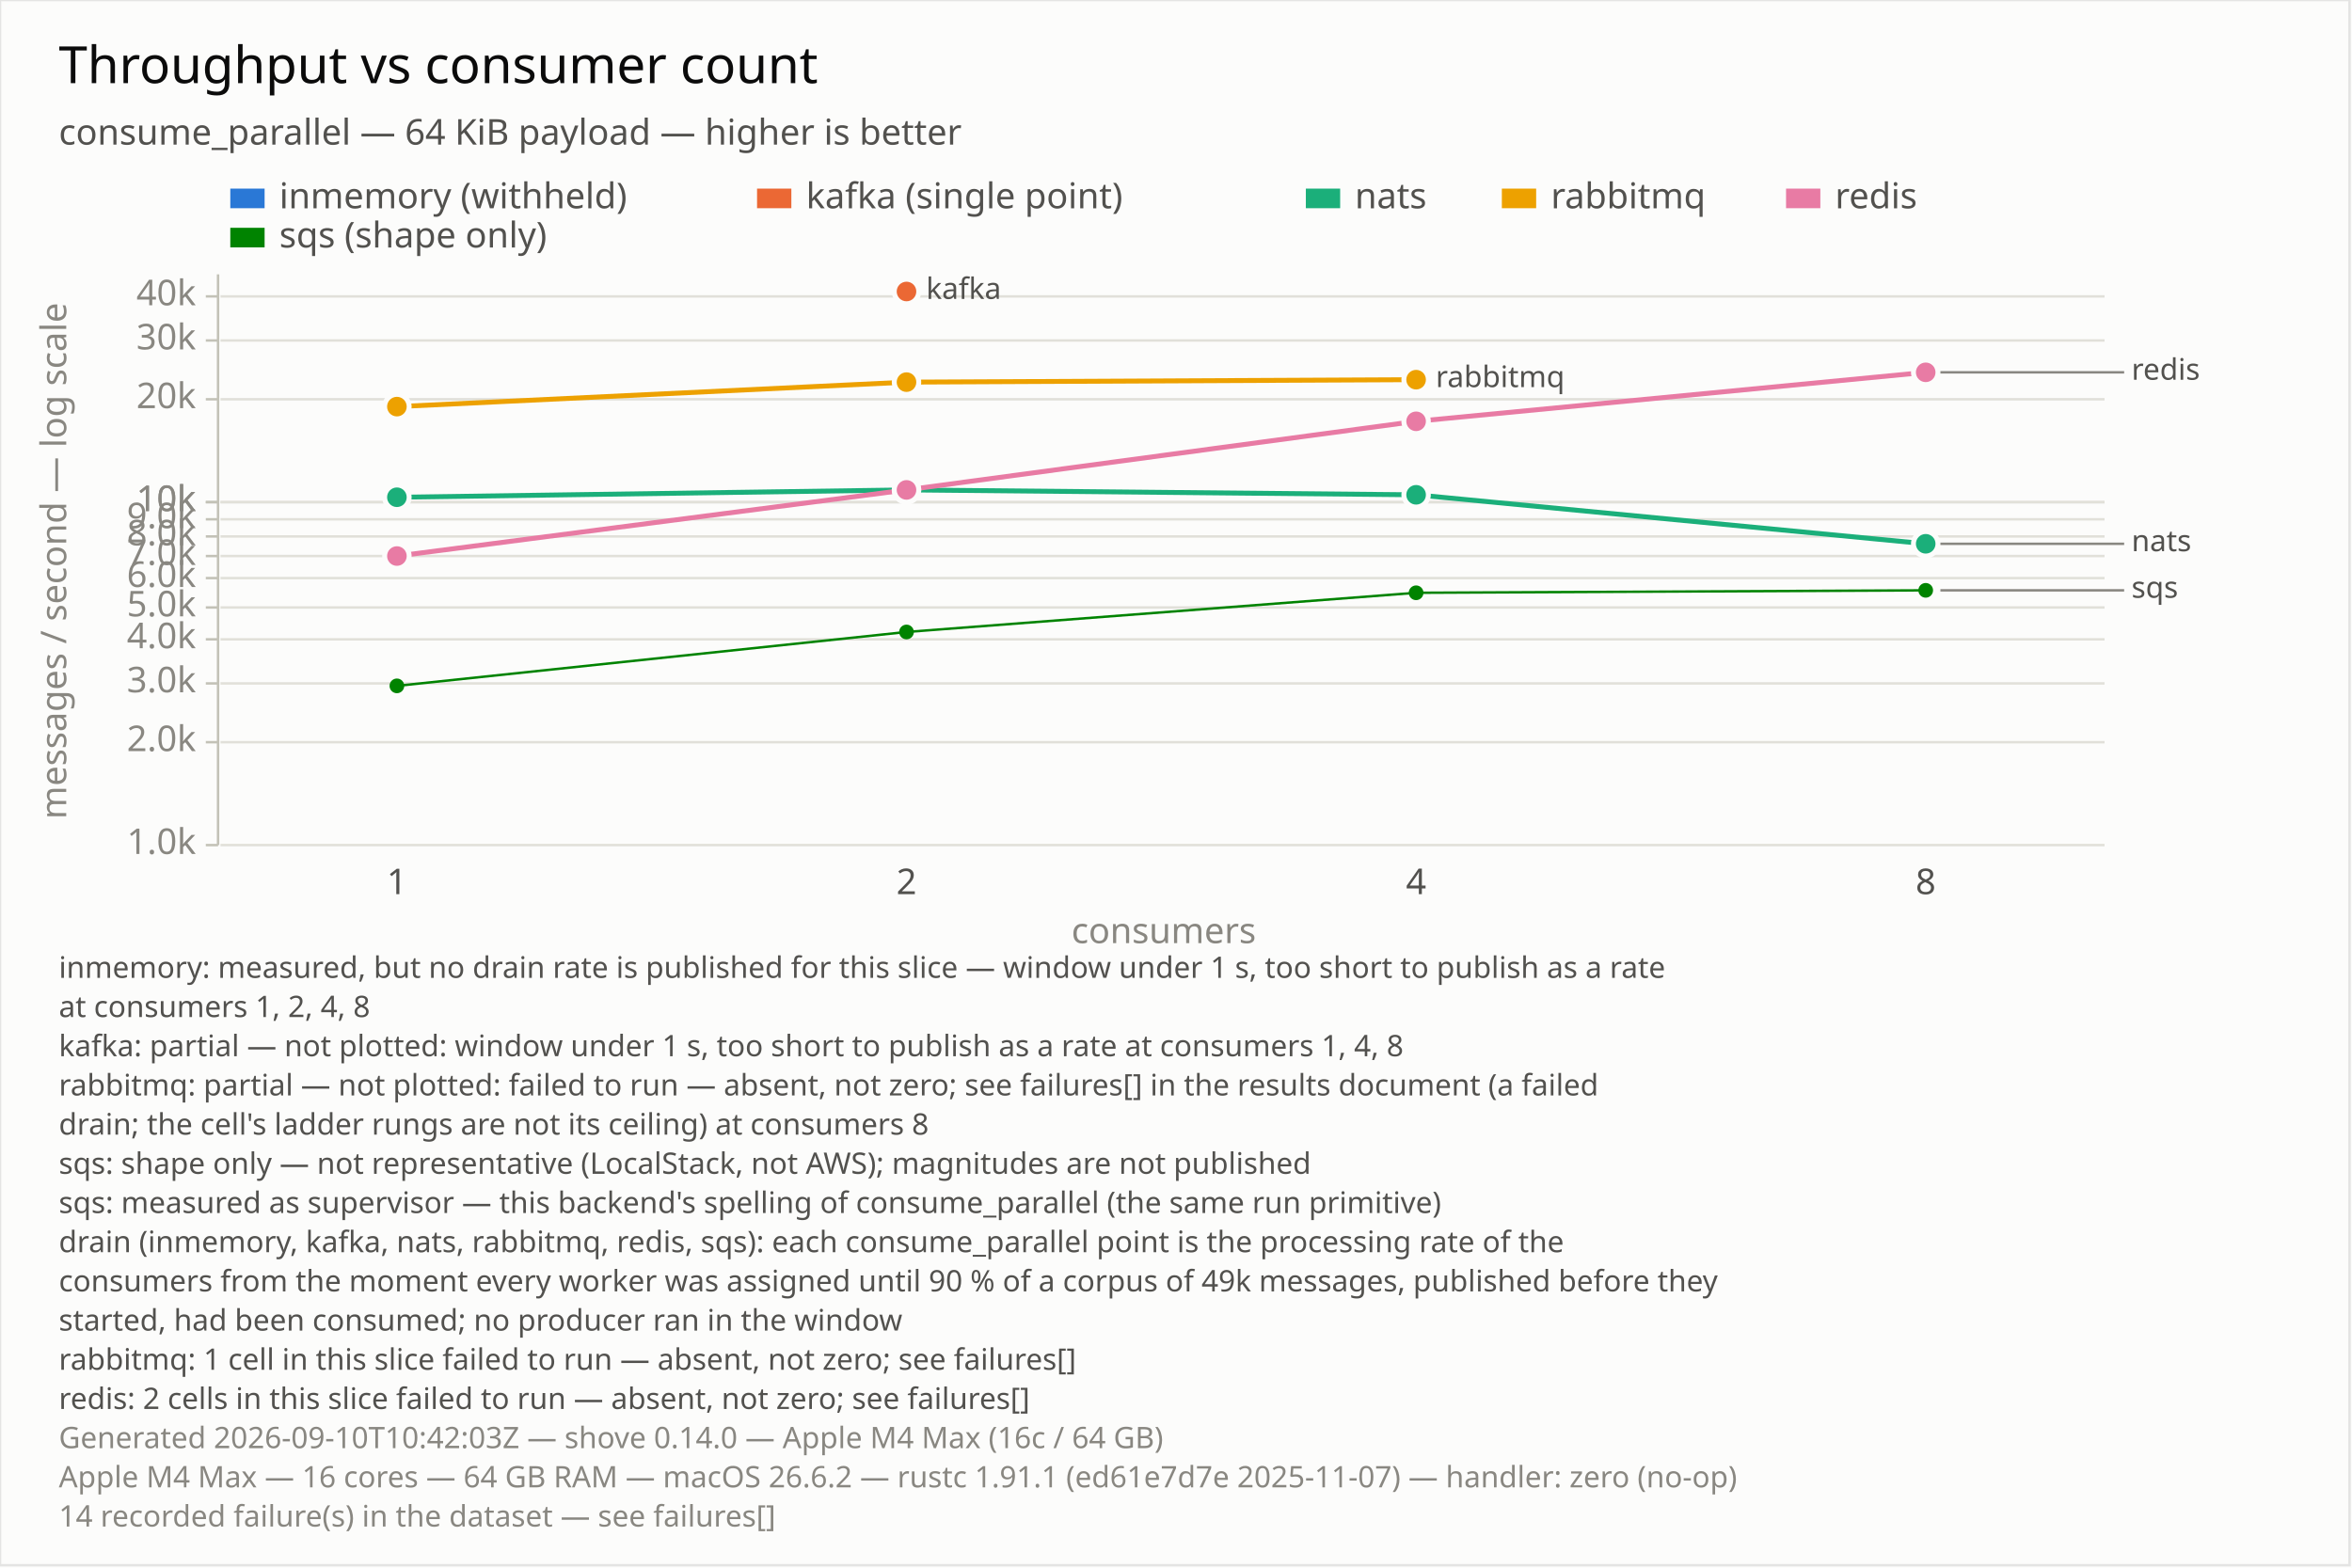
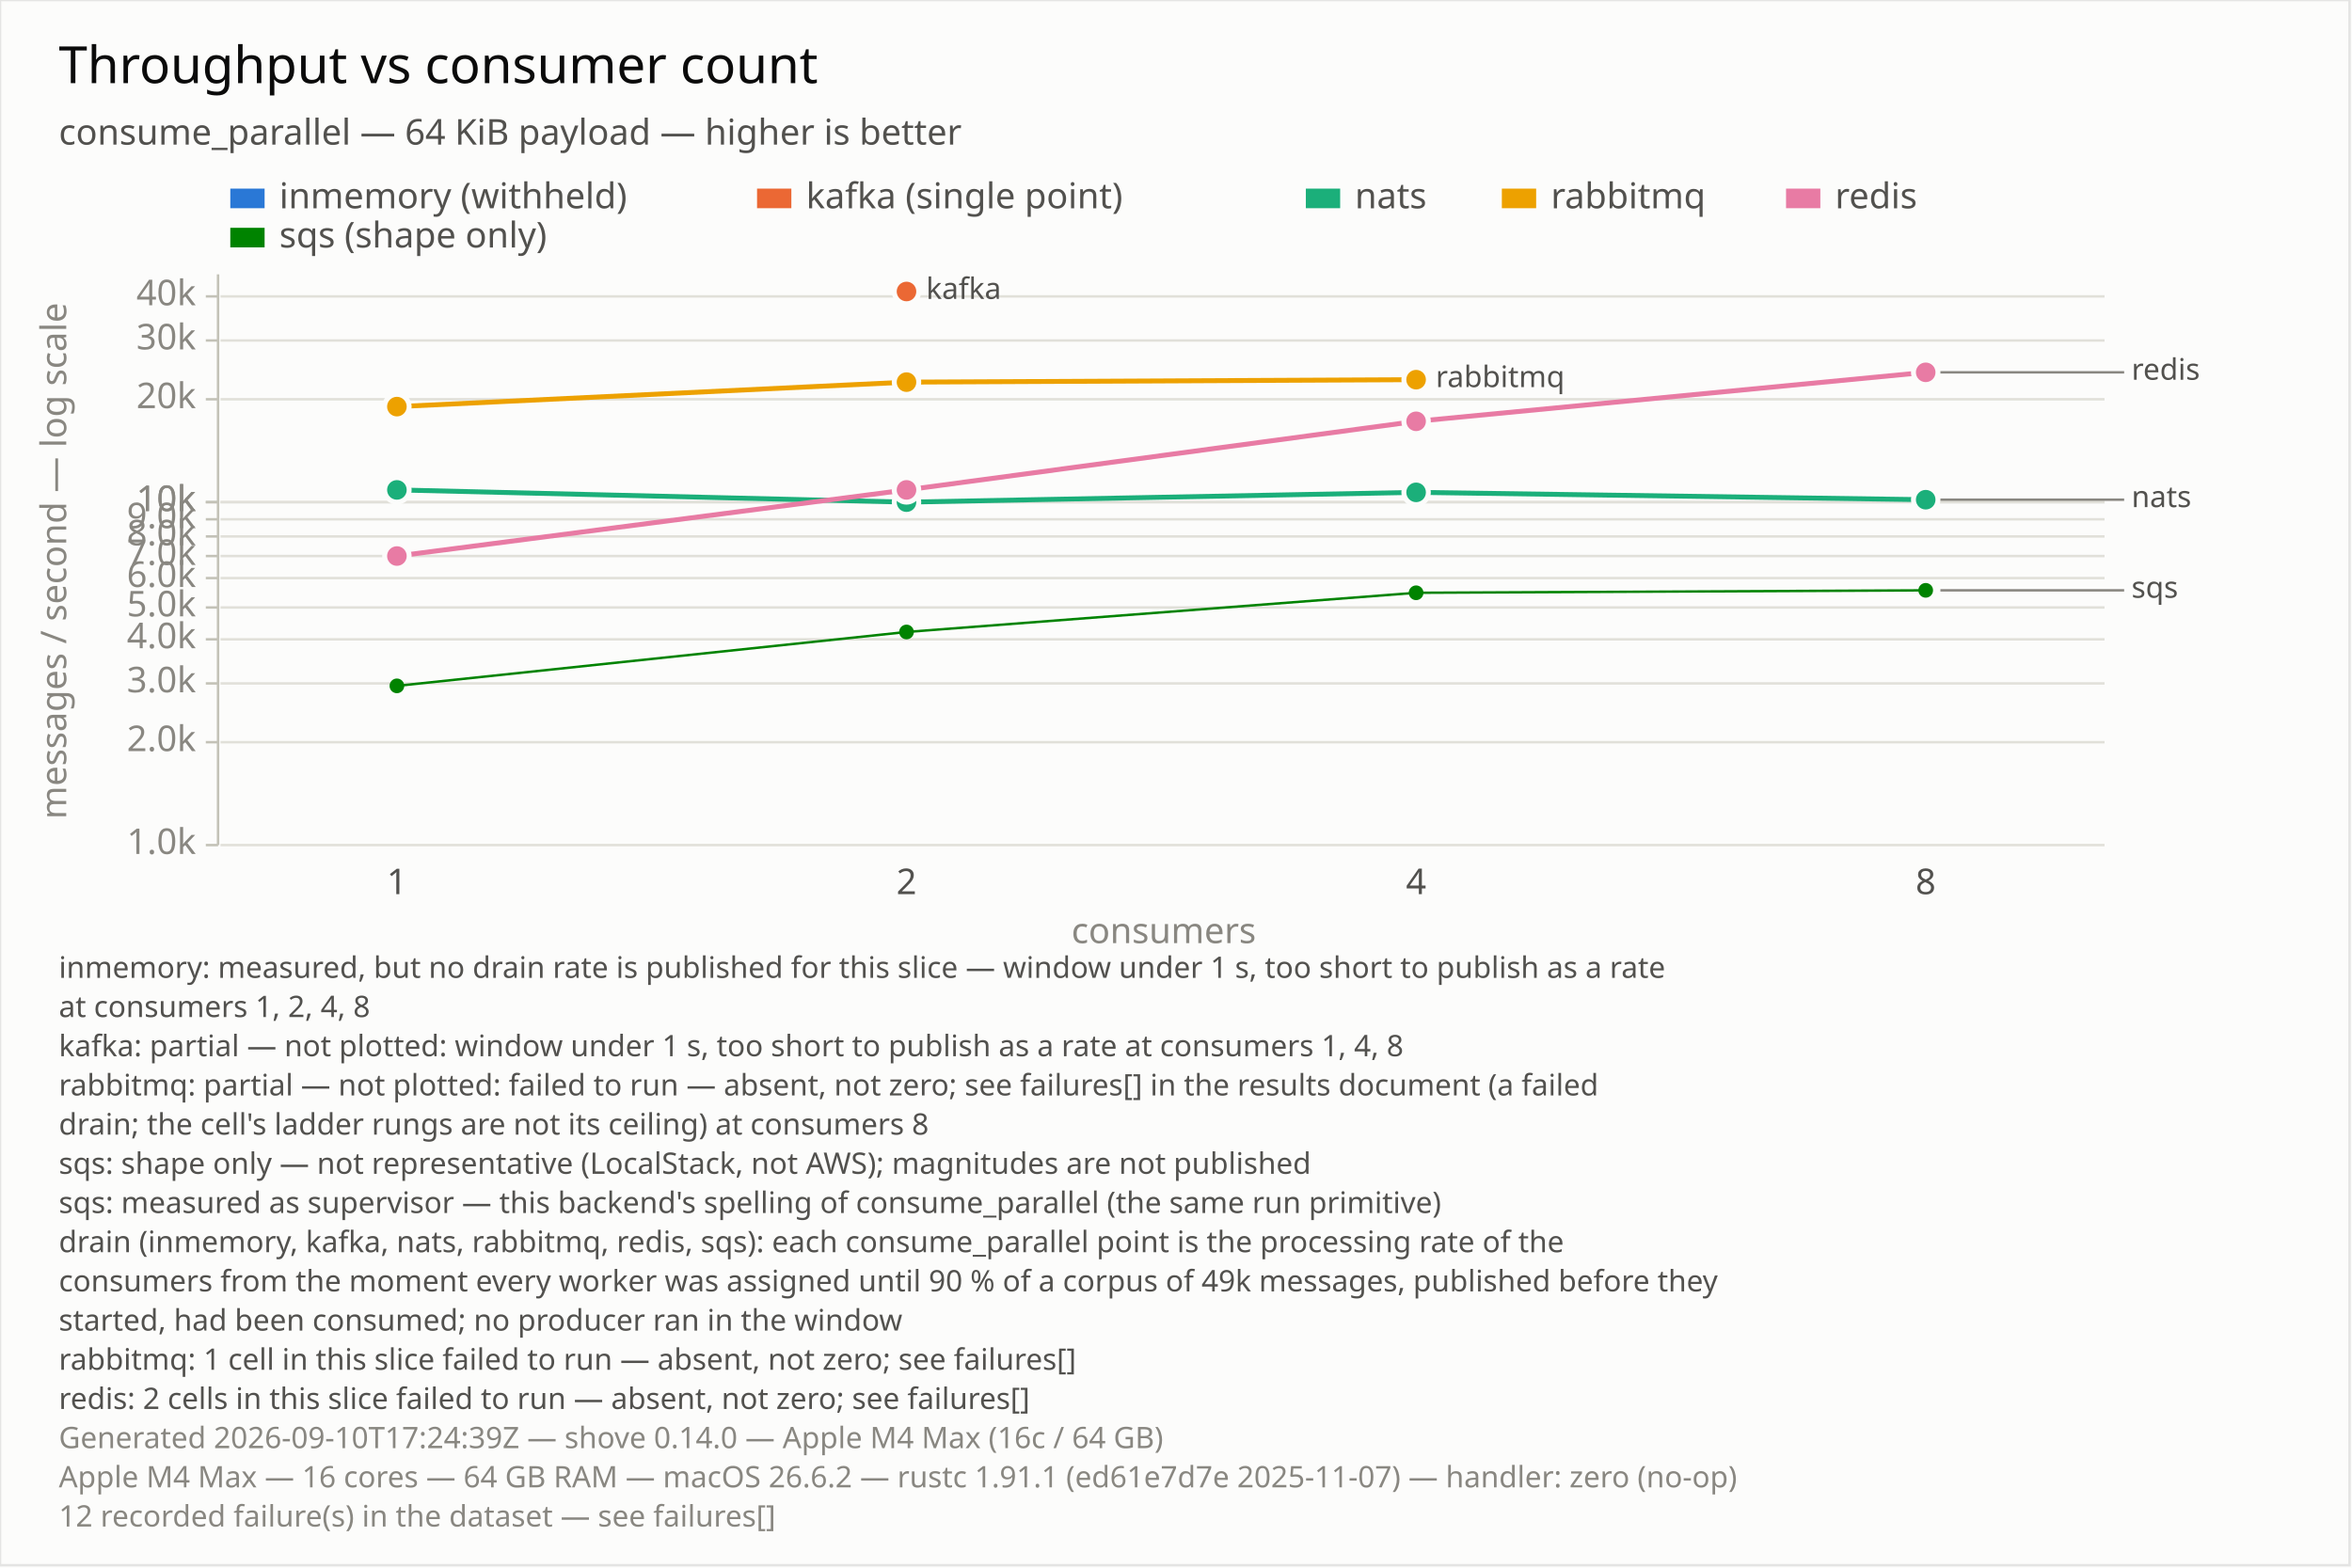
<svg xmlns="http://www.w3.org/2000/svg" width="960" height="640" viewBox="0 0 960 640">
  <rect x="0" y="0" width="960" height="640" opacity="1" fill="#FCFCFB" stroke="none" />
  <rect x="0" y="0" width="959" height="639" opacity="0.1" fill="none" stroke="#0B0B0B" />
  <text x="24" y="18" dy="0.76em" text-anchor="start" font-family="sans-serif" font-size="20.968" opacity="1" fill="#0B0B0B">
Throughput vs consumer count
</text>
  <text x="24" y="48" dy="0.76em" text-anchor="start" font-family="sans-serif" font-size="14.516" opacity="1" fill="#52514E">
consume_parallel — 64 KiB payload — higher is better
</text>
  <text x="24" y="390" dy="0.76em" text-anchor="start" font-family="sans-serif" font-size="12.097" opacity="1" fill="#52514E">
inmemory: measured, but no drain rate is published for this slice — window under 1 s, too short to publish as a rate
</text>
  <text x="24" y="406" dy="0.76em" text-anchor="start" font-family="sans-serif" font-size="12.097" opacity="1" fill="#52514E">
at consumers 1, 2, 4, 8
</text>
  <text x="24" y="422" dy="0.76em" text-anchor="start" font-family="sans-serif" font-size="12.097" opacity="1" fill="#52514E">
kafka: partial — not plotted: window under 1 s, too short to publish as a rate at consumers 1, 4, 8
</text>
  <text x="24" y="438" dy="0.76em" text-anchor="start" font-family="sans-serif" font-size="12.097" opacity="1" fill="#52514E">
rabbitmq: partial — not plotted: failed to run — absent, not zero; see failures[] in the results document (a failed
</text>
  <text x="24" y="454" dy="0.76em" text-anchor="start" font-family="sans-serif" font-size="12.097" opacity="1" fill="#52514E">
drain; the cell's ladder rungs are not its ceiling) at consumers 8
</text>
  <text x="24" y="470" dy="0.76em" text-anchor="start" font-family="sans-serif" font-size="12.097" opacity="1" fill="#52514E">
sqs: shape only — not representative (LocalStack, not AWS); magnitudes are not published
</text>
  <text x="24" y="486" dy="0.76em" text-anchor="start" font-family="sans-serif" font-size="12.097" opacity="1" fill="#52514E">
sqs: measured as supervisor — this backend's spelling of consume_parallel (the same run primitive)
</text>
  <text x="24" y="502" dy="0.76em" text-anchor="start" font-family="sans-serif" font-size="12.097" opacity="1" fill="#52514E">
drain (inmemory, kafka, nats, rabbitmq, redis, sqs): each consume_parallel point is the processing rate of the
</text>
  <text x="24" y="518" dy="0.76em" text-anchor="start" font-family="sans-serif" font-size="12.097" opacity="1" fill="#52514E">
consumers from the moment every worker was assigned until 90 % of a corpus of 49k messages, published before they
</text>
  <text x="24" y="534" dy="0.76em" text-anchor="start" font-family="sans-serif" font-size="12.097" opacity="1" fill="#52514E">
started, had been consumed; no producer ran in the window
</text>
  <text x="24" y="550" dy="0.76em" text-anchor="start" font-family="sans-serif" font-size="12.097" opacity="1" fill="#52514E">
rabbitmq: 1 cell in this slice failed to run — absent, not zero; see failures[]
</text>
  <text x="24" y="566" dy="0.76em" text-anchor="start" font-family="sans-serif" font-size="12.097" opacity="1" fill="#52514E">
redis: 2 cells in this slice failed to run — absent, not zero; see failures[]
</text>
  <text x="24" y="582" dy="0.76em" text-anchor="start" font-family="sans-serif" font-size="12.097" opacity="1" fill="#898781">
- Generated 2026-09-10T10:42:03Z — shove 0.14.0 — Apple M4 Max (16c / 64 GB)
+ Generated 2026-09-10T17:24:39Z — shove 0.14.0 — Apple M4 Max (16c / 64 GB)
</text>
  <text x="24" y="598" dy="0.76em" text-anchor="start" font-family="sans-serif" font-size="12.097" opacity="1" fill="#898781">
Apple M4 Max — 16 cores — 64 GB RAM — macOS 26.6.2 — rustc 1.91.1 (ed61e7d7e 2025-11-07) — handler: zero (no-op)
</text>
  <text x="24" y="614" dy="0.76em" text-anchor="start" font-family="sans-serif" font-size="12.097" opacity="1" fill="#898781">
- 14 recorded failure(s) in the dataset — see failures[]
+ 12 recorded failure(s) in the dataset — see failures[]
</text>
  <text x="16" y="229" dy="0.76em" text-anchor="middle" font-family="sans-serif" font-size="14.516" opacity="1" fill="#898781" transform="rotate(270, 16, 229)">
messages / second — log scale
</text>
  <line opacity="1" stroke="#E1E0D9" stroke-width="1" x1="90" y1="345" x2="859" y2="345" />
  <line opacity="1" stroke="#E1E0D9" stroke-width="1" x1="90" y1="303" x2="859" y2="303" />
  <line opacity="1" stroke="#E1E0D9" stroke-width="1" x1="90" y1="279" x2="859" y2="279" />
  <line opacity="1" stroke="#E1E0D9" stroke-width="1" x1="90" y1="261" x2="859" y2="261" />
  <line opacity="1" stroke="#E1E0D9" stroke-width="1" x1="90" y1="248" x2="859" y2="248" />
  <line opacity="1" stroke="#E1E0D9" stroke-width="1" x1="90" y1="236" x2="859" y2="236" />
  <line opacity="1" stroke="#E1E0D9" stroke-width="1" x1="90" y1="227" x2="859" y2="227" />
  <line opacity="1" stroke="#E1E0D9" stroke-width="1" x1="90" y1="219" x2="859" y2="219" />
  <line opacity="1" stroke="#E1E0D9" stroke-width="1" x1="90" y1="212" x2="859" y2="212" />
  <line opacity="1" stroke="#E1E0D9" stroke-width="1" x1="90" y1="205" x2="859" y2="205" />
  <line opacity="1" stroke="#E1E0D9" stroke-width="1" x1="90" y1="205" x2="859" y2="205" />
  <line opacity="1" stroke="#E1E0D9" stroke-width="1" x1="90" y1="163" x2="859" y2="163" />
  <line opacity="1" stroke="#E1E0D9" stroke-width="1" x1="90" y1="139" x2="859" y2="139" />
  <line opacity="1" stroke="#E1E0D9" stroke-width="1" x1="90" y1="121" x2="859" y2="121" />
  <polyline fill="none" opacity="1" stroke="#C3C2B7" stroke-width="1" points="89,112 89,345 " />
  <text x="80" y="345" dy="0.5ex" text-anchor="end" font-family="sans-serif" font-size="14.516" opacity="1" fill="#898781">
1.0k
</text>
  <polyline fill="none" opacity="1" stroke="#C3C2B7" stroke-width="1" points="84,345 89,345 " />
  <text x="80" y="303" dy="0.5ex" text-anchor="end" font-family="sans-serif" font-size="14.516" opacity="1" fill="#898781">
2.0k
</text>
  <polyline fill="none" opacity="1" stroke="#C3C2B7" stroke-width="1" points="84,303 89,303 " />
  <text x="80" y="279" dy="0.5ex" text-anchor="end" font-family="sans-serif" font-size="14.516" opacity="1" fill="#898781">
3.0k
</text>
  <polyline fill="none" opacity="1" stroke="#C3C2B7" stroke-width="1" points="84,279 89,279 " />
  <text x="80" y="261" dy="0.5ex" text-anchor="end" font-family="sans-serif" font-size="14.516" opacity="1" fill="#898781">
4.0k
</text>
  <polyline fill="none" opacity="1" stroke="#C3C2B7" stroke-width="1" points="84,261 89,261 " />
  <text x="80" y="248" dy="0.5ex" text-anchor="end" font-family="sans-serif" font-size="14.516" opacity="1" fill="#898781">
5.0k
</text>
  <polyline fill="none" opacity="1" stroke="#C3C2B7" stroke-width="1" points="84,248 89,248 " />
  <text x="80" y="236" dy="0.5ex" text-anchor="end" font-family="sans-serif" font-size="14.516" opacity="1" fill="#898781">
6.0k
</text>
  <polyline fill="none" opacity="1" stroke="#C3C2B7" stroke-width="1" points="84,236 89,236 " />
  <text x="80" y="227" dy="0.5ex" text-anchor="end" font-family="sans-serif" font-size="14.516" opacity="1" fill="#898781">
7.0k
</text>
  <polyline fill="none" opacity="1" stroke="#C3C2B7" stroke-width="1" points="84,227 89,227 " />
  <text x="80" y="219" dy="0.5ex" text-anchor="end" font-family="sans-serif" font-size="14.516" opacity="1" fill="#898781">
8.0k
</text>
  <polyline fill="none" opacity="1" stroke="#C3C2B7" stroke-width="1" points="84,219 89,219 " />
  <text x="80" y="212" dy="0.5ex" text-anchor="end" font-family="sans-serif" font-size="14.516" opacity="1" fill="#898781">
9.0k
</text>
  <polyline fill="none" opacity="1" stroke="#C3C2B7" stroke-width="1" points="84,212 89,212 " />
  <text x="80" y="205" dy="0.5ex" text-anchor="end" font-family="sans-serif" font-size="14.516" opacity="1" fill="#898781">
10k
</text>
  <polyline fill="none" opacity="1" stroke="#C3C2B7" stroke-width="1" points="84,205 89,205 " />
  <text x="80" y="205" dy="0.5ex" text-anchor="end" font-family="sans-serif" font-size="14.516" opacity="1" fill="#898781">
10k
</text>
  <polyline fill="none" opacity="1" stroke="#C3C2B7" stroke-width="1" points="84,205 89,205 " />
  <text x="80" y="163" dy="0.5ex" text-anchor="end" font-family="sans-serif" font-size="14.516" opacity="1" fill="#898781">
20k
</text>
  <polyline fill="none" opacity="1" stroke="#C3C2B7" stroke-width="1" points="84,163 89,163 " />
  <text x="80" y="139" dy="0.5ex" text-anchor="end" font-family="sans-serif" font-size="14.516" opacity="1" fill="#898781">
30k
</text>
  <polyline fill="none" opacity="1" stroke="#C3C2B7" stroke-width="1" points="84,139 89,139 " />
  <text x="80" y="121" dy="0.5ex" text-anchor="end" font-family="sans-serif" font-size="14.516" opacity="1" fill="#898781">
40k
</text>
  <polyline fill="none" opacity="1" stroke="#C3C2B7" stroke-width="1" points="84,121 89,121 " />
  <polyline fill="none" opacity="1" stroke="#EB6834" stroke-width="2" points="370,119 " />
-   <polyline fill="none" opacity="1" stroke="#1BAF7A" stroke-width="2" points="162,203 370,200 578,202 786,222 " />
+   <polyline fill="none" opacity="1" stroke="#1BAF7A" stroke-width="2" points="162,200 370,205 578,201 786,204 " />
  <polyline fill="none" opacity="1" stroke="#EDA100" stroke-width="2" points="162,166 370,156 578,155 " />
  <polyline fill="none" opacity="1" stroke="#E87BA4" stroke-width="2" points="162,227 370,200 578,172 786,152 " />
  <polyline fill="none" opacity="1" stroke="#008300" stroke-width="1" points="162,280 370,258 578,242 786,241 " />
  <circle cx="370" cy="119" r="6" opacity="1" fill="#FCFCFB" stroke="none" stroke-width="0" />
  <circle cx="370" cy="119" r="4" opacity="1" fill="#EB6834" stroke="none" stroke-width="0" />
-   <circle cx="162" cy="203" r="6" opacity="1" fill="#FCFCFB" stroke="none" stroke-width="0" />
-   <circle cx="162" cy="203" r="4" opacity="1" fill="#1BAF7A" stroke="none" stroke-width="0" />
-   <circle cx="370" cy="200" r="6" opacity="1" fill="#FCFCFB" stroke="none" stroke-width="0" />
-   <circle cx="370" cy="200" r="4" opacity="1" fill="#1BAF7A" stroke="none" stroke-width="0" />
-   <circle cx="578" cy="202" r="6" opacity="1" fill="#FCFCFB" stroke="none" stroke-width="0" />
-   <circle cx="578" cy="202" r="4" opacity="1" fill="#1BAF7A" stroke="none" stroke-width="0" />
-   <circle cx="786" cy="222" r="6" opacity="1" fill="#FCFCFB" stroke="none" stroke-width="0" />
-   <circle cx="786" cy="222" r="4" opacity="1" fill="#1BAF7A" stroke="none" stroke-width="0" />
+   <circle cx="162" cy="200" r="6" opacity="1" fill="#FCFCFB" stroke="none" stroke-width="0" />
+   <circle cx="162" cy="200" r="4" opacity="1" fill="#1BAF7A" stroke="none" stroke-width="0" />
+   <circle cx="370" cy="205" r="6" opacity="1" fill="#FCFCFB" stroke="none" stroke-width="0" />
+   <circle cx="370" cy="205" r="4" opacity="1" fill="#1BAF7A" stroke="none" stroke-width="0" />
+   <circle cx="578" cy="201" r="6" opacity="1" fill="#FCFCFB" stroke="none" stroke-width="0" />
+   <circle cx="578" cy="201" r="4" opacity="1" fill="#1BAF7A" stroke="none" stroke-width="0" />
+   <circle cx="786" cy="204" r="6" opacity="1" fill="#FCFCFB" stroke="none" stroke-width="0" />
+   <circle cx="786" cy="204" r="4" opacity="1" fill="#1BAF7A" stroke="none" stroke-width="0" />
  <circle cx="162" cy="166" r="6" opacity="1" fill="#FCFCFB" stroke="none" stroke-width="0" />
  <circle cx="162" cy="166" r="4" opacity="1" fill="#EDA100" stroke="none" stroke-width="0" />
  <circle cx="370" cy="156" r="6" opacity="1" fill="#FCFCFB" stroke="none" stroke-width="0" />
  <circle cx="370" cy="156" r="4" opacity="1" fill="#EDA100" stroke="none" stroke-width="0" />
  <circle cx="578" cy="155" r="6" opacity="1" fill="#FCFCFB" stroke="none" stroke-width="0" />
  <circle cx="578" cy="155" r="4" opacity="1" fill="#EDA100" stroke="none" stroke-width="0" />
  <circle cx="162" cy="227" r="6" opacity="1" fill="#FCFCFB" stroke="none" stroke-width="0" />
  <circle cx="162" cy="227" r="4" opacity="1" fill="#E87BA4" stroke="none" stroke-width="0" />
  <circle cx="370" cy="200" r="6" opacity="1" fill="#FCFCFB" stroke="none" stroke-width="0" />
  <circle cx="370" cy="200" r="4" opacity="1" fill="#E87BA4" stroke="none" stroke-width="0" />
  <circle cx="578" cy="172" r="6" opacity="1" fill="#FCFCFB" stroke="none" stroke-width="0" />
  <circle cx="578" cy="172" r="4" opacity="1" fill="#E87BA4" stroke="none" stroke-width="0" />
  <circle cx="786" cy="152" r="6" opacity="1" fill="#FCFCFB" stroke="none" stroke-width="0" />
  <circle cx="786" cy="152" r="4" opacity="1" fill="#E87BA4" stroke="none" stroke-width="0" />
  <circle cx="162" cy="280" r="3" opacity="1" fill="#008300" stroke="none" stroke-width="0" />
  <circle cx="370" cy="258" r="3" opacity="1" fill="#008300" stroke="none" stroke-width="0" />
  <circle cx="578" cy="242" r="3" opacity="1" fill="#008300" stroke="none" stroke-width="0" />
  <circle cx="786" cy="241" r="3" opacity="1" fill="#008300" stroke="none" stroke-width="0" />
  <text x="378" y="119" dy="0.5ex" text-anchor="start" font-family="sans-serif" font-size="12.097" opacity="1" fill="#52514E">
kafka
</text>
  <text x="586" y="155" dy="0.5ex" text-anchor="start" font-family="sans-serif" font-size="12.097" opacity="1" fill="#52514E">
rabbitmq
</text>
  <polyline fill="none" opacity="1" stroke="#898781" stroke-width="1" points="792,152 867,152 " />
  <text x="870" y="152" dy="0.5ex" text-anchor="start" font-family="sans-serif" font-size="12.097" opacity="1" fill="#52514E">
redis
</text>
-   <polyline fill="none" opacity="1" stroke="#898781" stroke-width="1" points="792,222 867,222 " />
-   <text x="870" y="222" dy="0.5ex" text-anchor="start" font-family="sans-serif" font-size="12.097" opacity="1" fill="#52514E">
+   <polyline fill="none" opacity="1" stroke="#898781" stroke-width="1" points="792,204 867,204 " />
+   <text x="870" y="204" dy="0.5ex" text-anchor="start" font-family="sans-serif" font-size="12.097" opacity="1" fill="#52514E">
nats
</text>
  <polyline fill="none" opacity="1" stroke="#898781" stroke-width="1" points="792,241 867,241 " />
  <text x="870" y="241" dy="0.5ex" text-anchor="start" font-family="sans-serif" font-size="12.097" opacity="1" fill="#52514E">
sqs
</text>
  <text x="162" y="354" dy="0.76em" text-anchor="middle" font-family="sans-serif" font-size="14.516" opacity="1" fill="#52514E">
1
</text>
  <text x="370" y="354" dy="0.76em" text-anchor="middle" font-family="sans-serif" font-size="14.516" opacity="1" fill="#52514E">
2
</text>
  <text x="578" y="354" dy="0.76em" text-anchor="middle" font-family="sans-serif" font-size="14.516" opacity="1" fill="#52514E">
4
</text>
  <text x="786" y="354" dy="0.76em" text-anchor="middle" font-family="sans-serif" font-size="14.516" opacity="1" fill="#52514E">
8
</text>
  <text x="475" y="374" dy="0.76em" text-anchor="middle" font-family="sans-serif" font-size="14.516" opacity="1" fill="#898781">
consumers
</text>
  <rect x="94" y="77" width="14" height="8" opacity="1" fill="#2A78D6" stroke="none" />
  <text x="114" y="74" dy="0.76em" text-anchor="start" font-family="sans-serif" font-size="14.516" opacity="1" fill="#52514E">
inmemory (withheld)
</text>
  <rect x="309" y="77" width="14" height="8" opacity="1" fill="#EB6834" stroke="none" />
  <text x="329" y="74" dy="0.76em" text-anchor="start" font-family="sans-serif" font-size="14.516" opacity="1" fill="#52514E">
kafka (single point)
</text>
  <rect x="533" y="77" width="14" height="8" opacity="1" fill="#1BAF7A" stroke="none" />
  <text x="553" y="74" dy="0.76em" text-anchor="start" font-family="sans-serif" font-size="14.516" opacity="1" fill="#52514E">
nats
</text>
  <rect x="613" y="77" width="14" height="8" opacity="1" fill="#EDA100" stroke="none" />
  <text x="633" y="74" dy="0.76em" text-anchor="start" font-family="sans-serif" font-size="14.516" opacity="1" fill="#52514E">
rabbitmq
</text>
  <rect x="729" y="77" width="14" height="8" opacity="1" fill="#E87BA4" stroke="none" />
  <text x="749" y="74" dy="0.76em" text-anchor="start" font-family="sans-serif" font-size="14.516" opacity="1" fill="#52514E">
redis
</text>
  <rect x="94" y="93" width="14" height="8" opacity="1" fill="#008300" stroke="none" />
  <text x="114" y="90" dy="0.76em" text-anchor="start" font-family="sans-serif" font-size="14.516" opacity="1" fill="#52514E">
sqs (shape only)
</text>
</svg>
